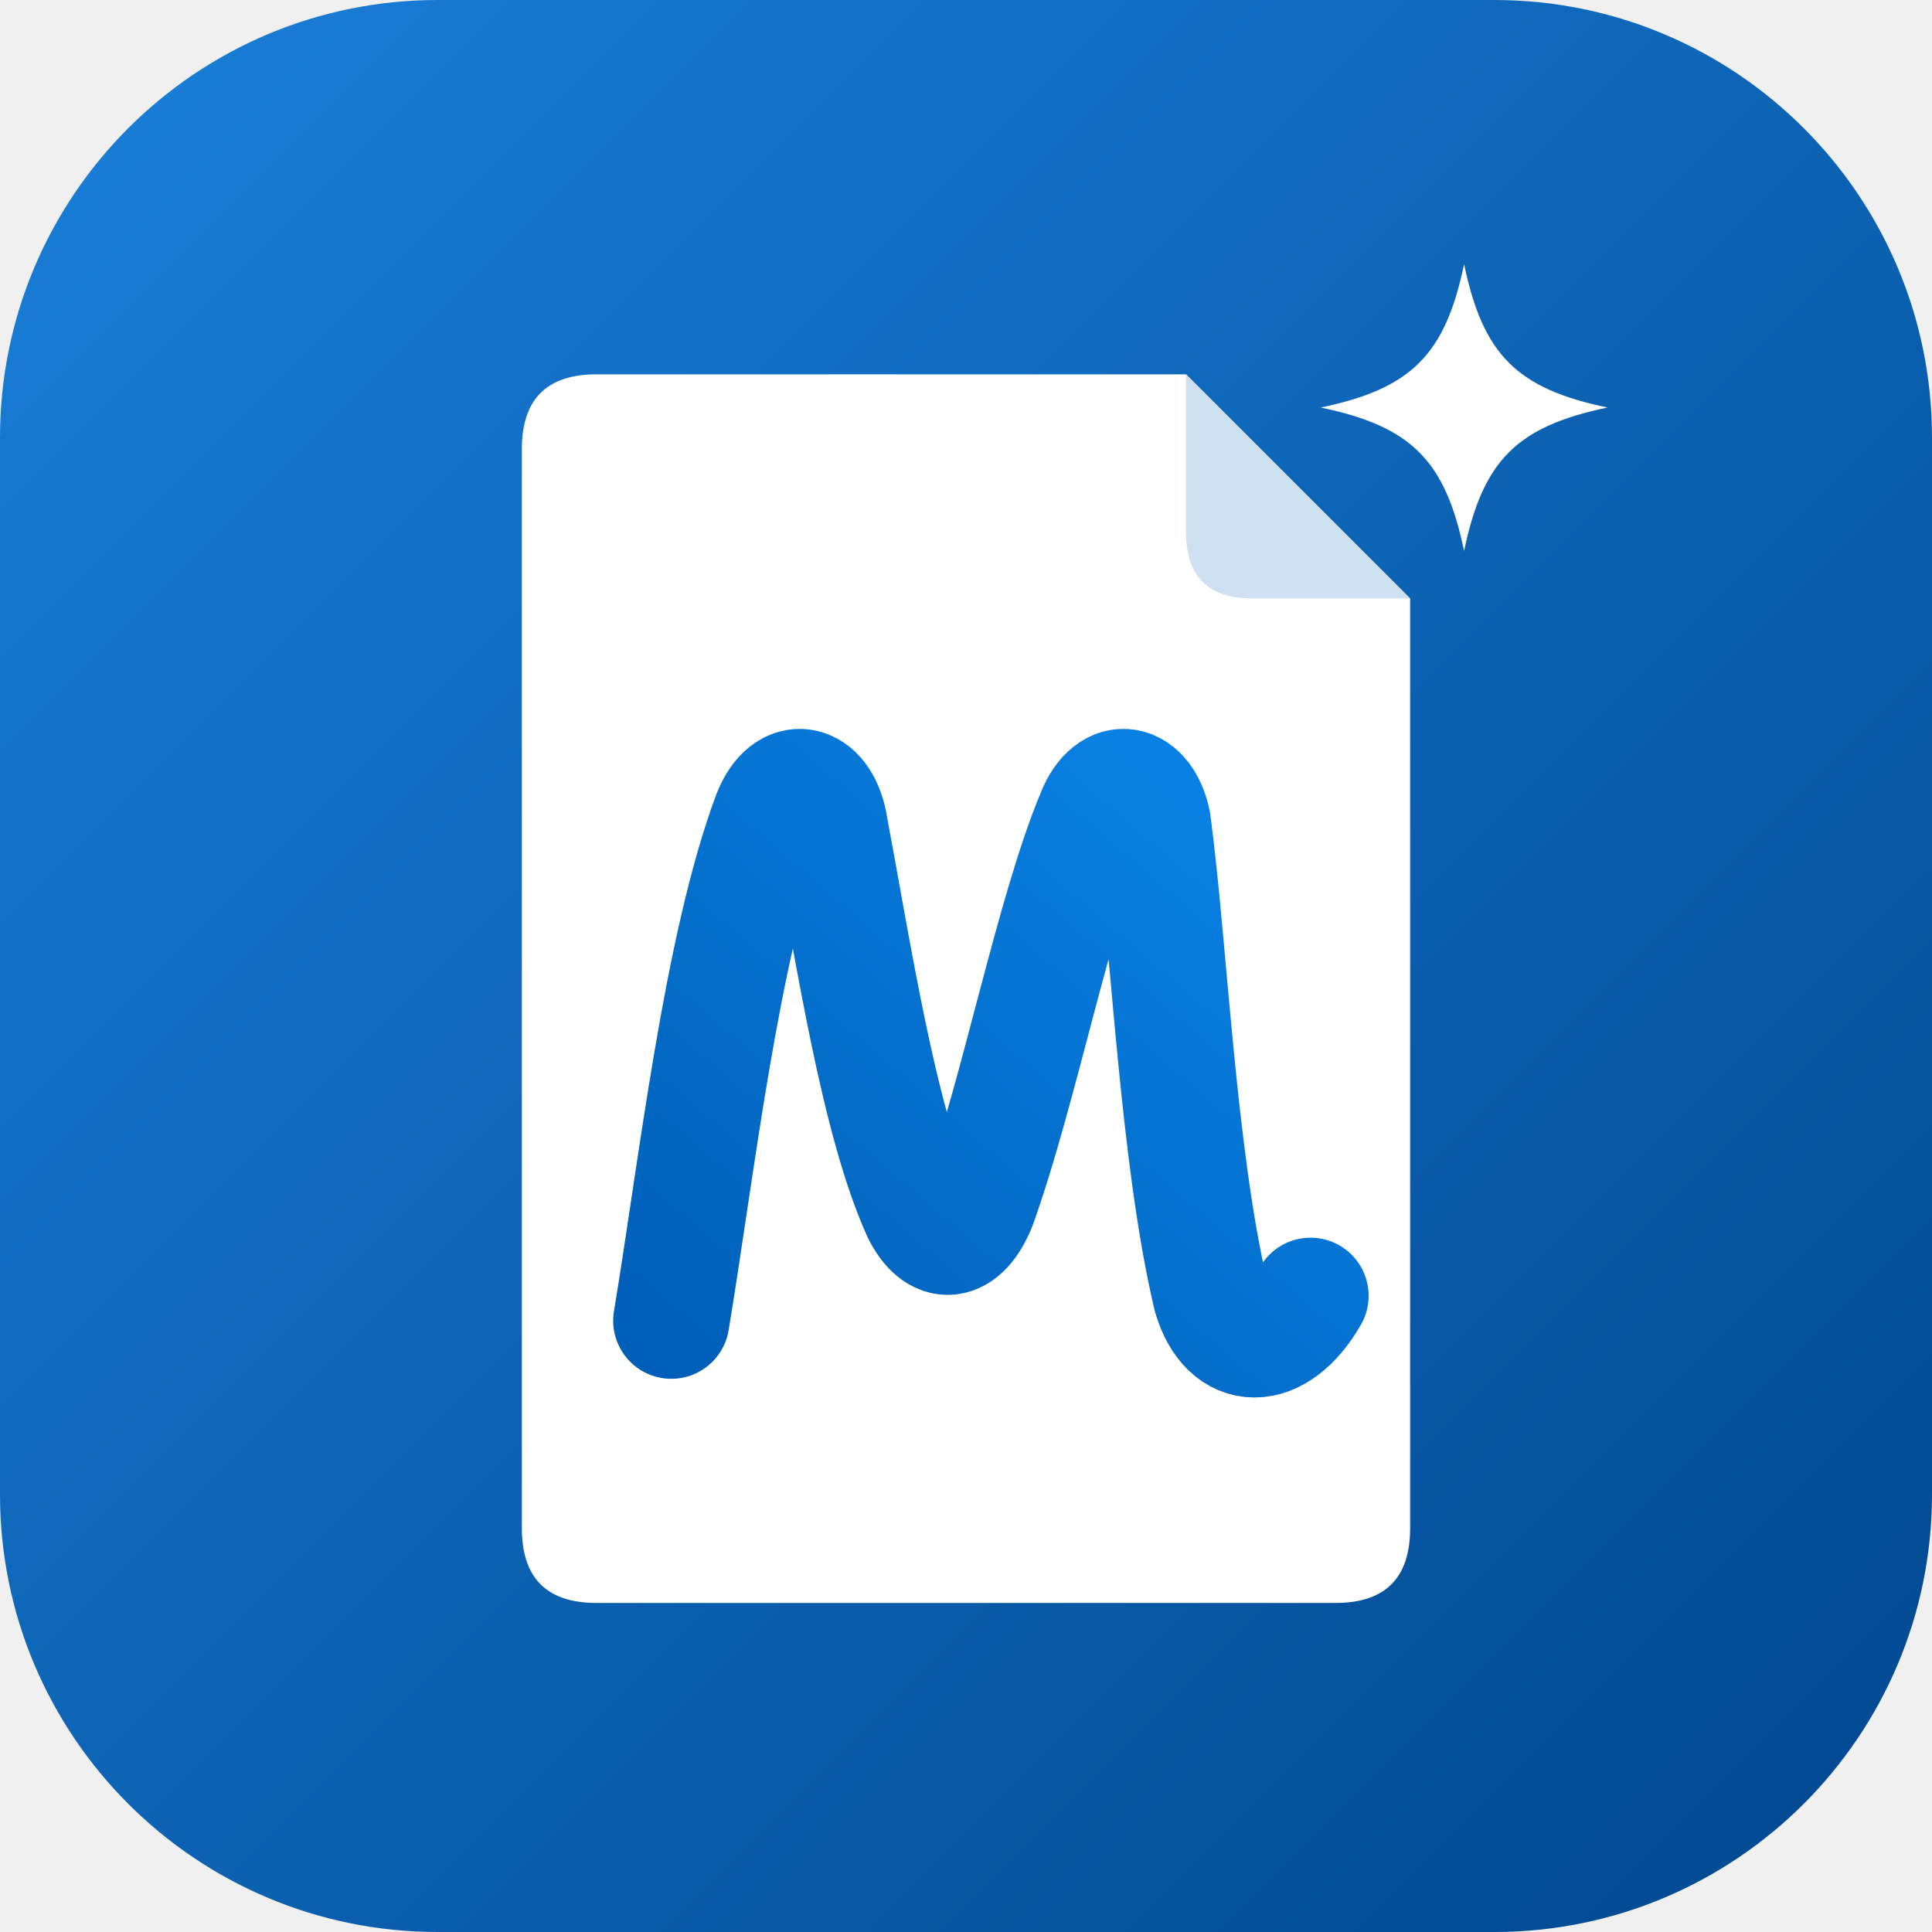
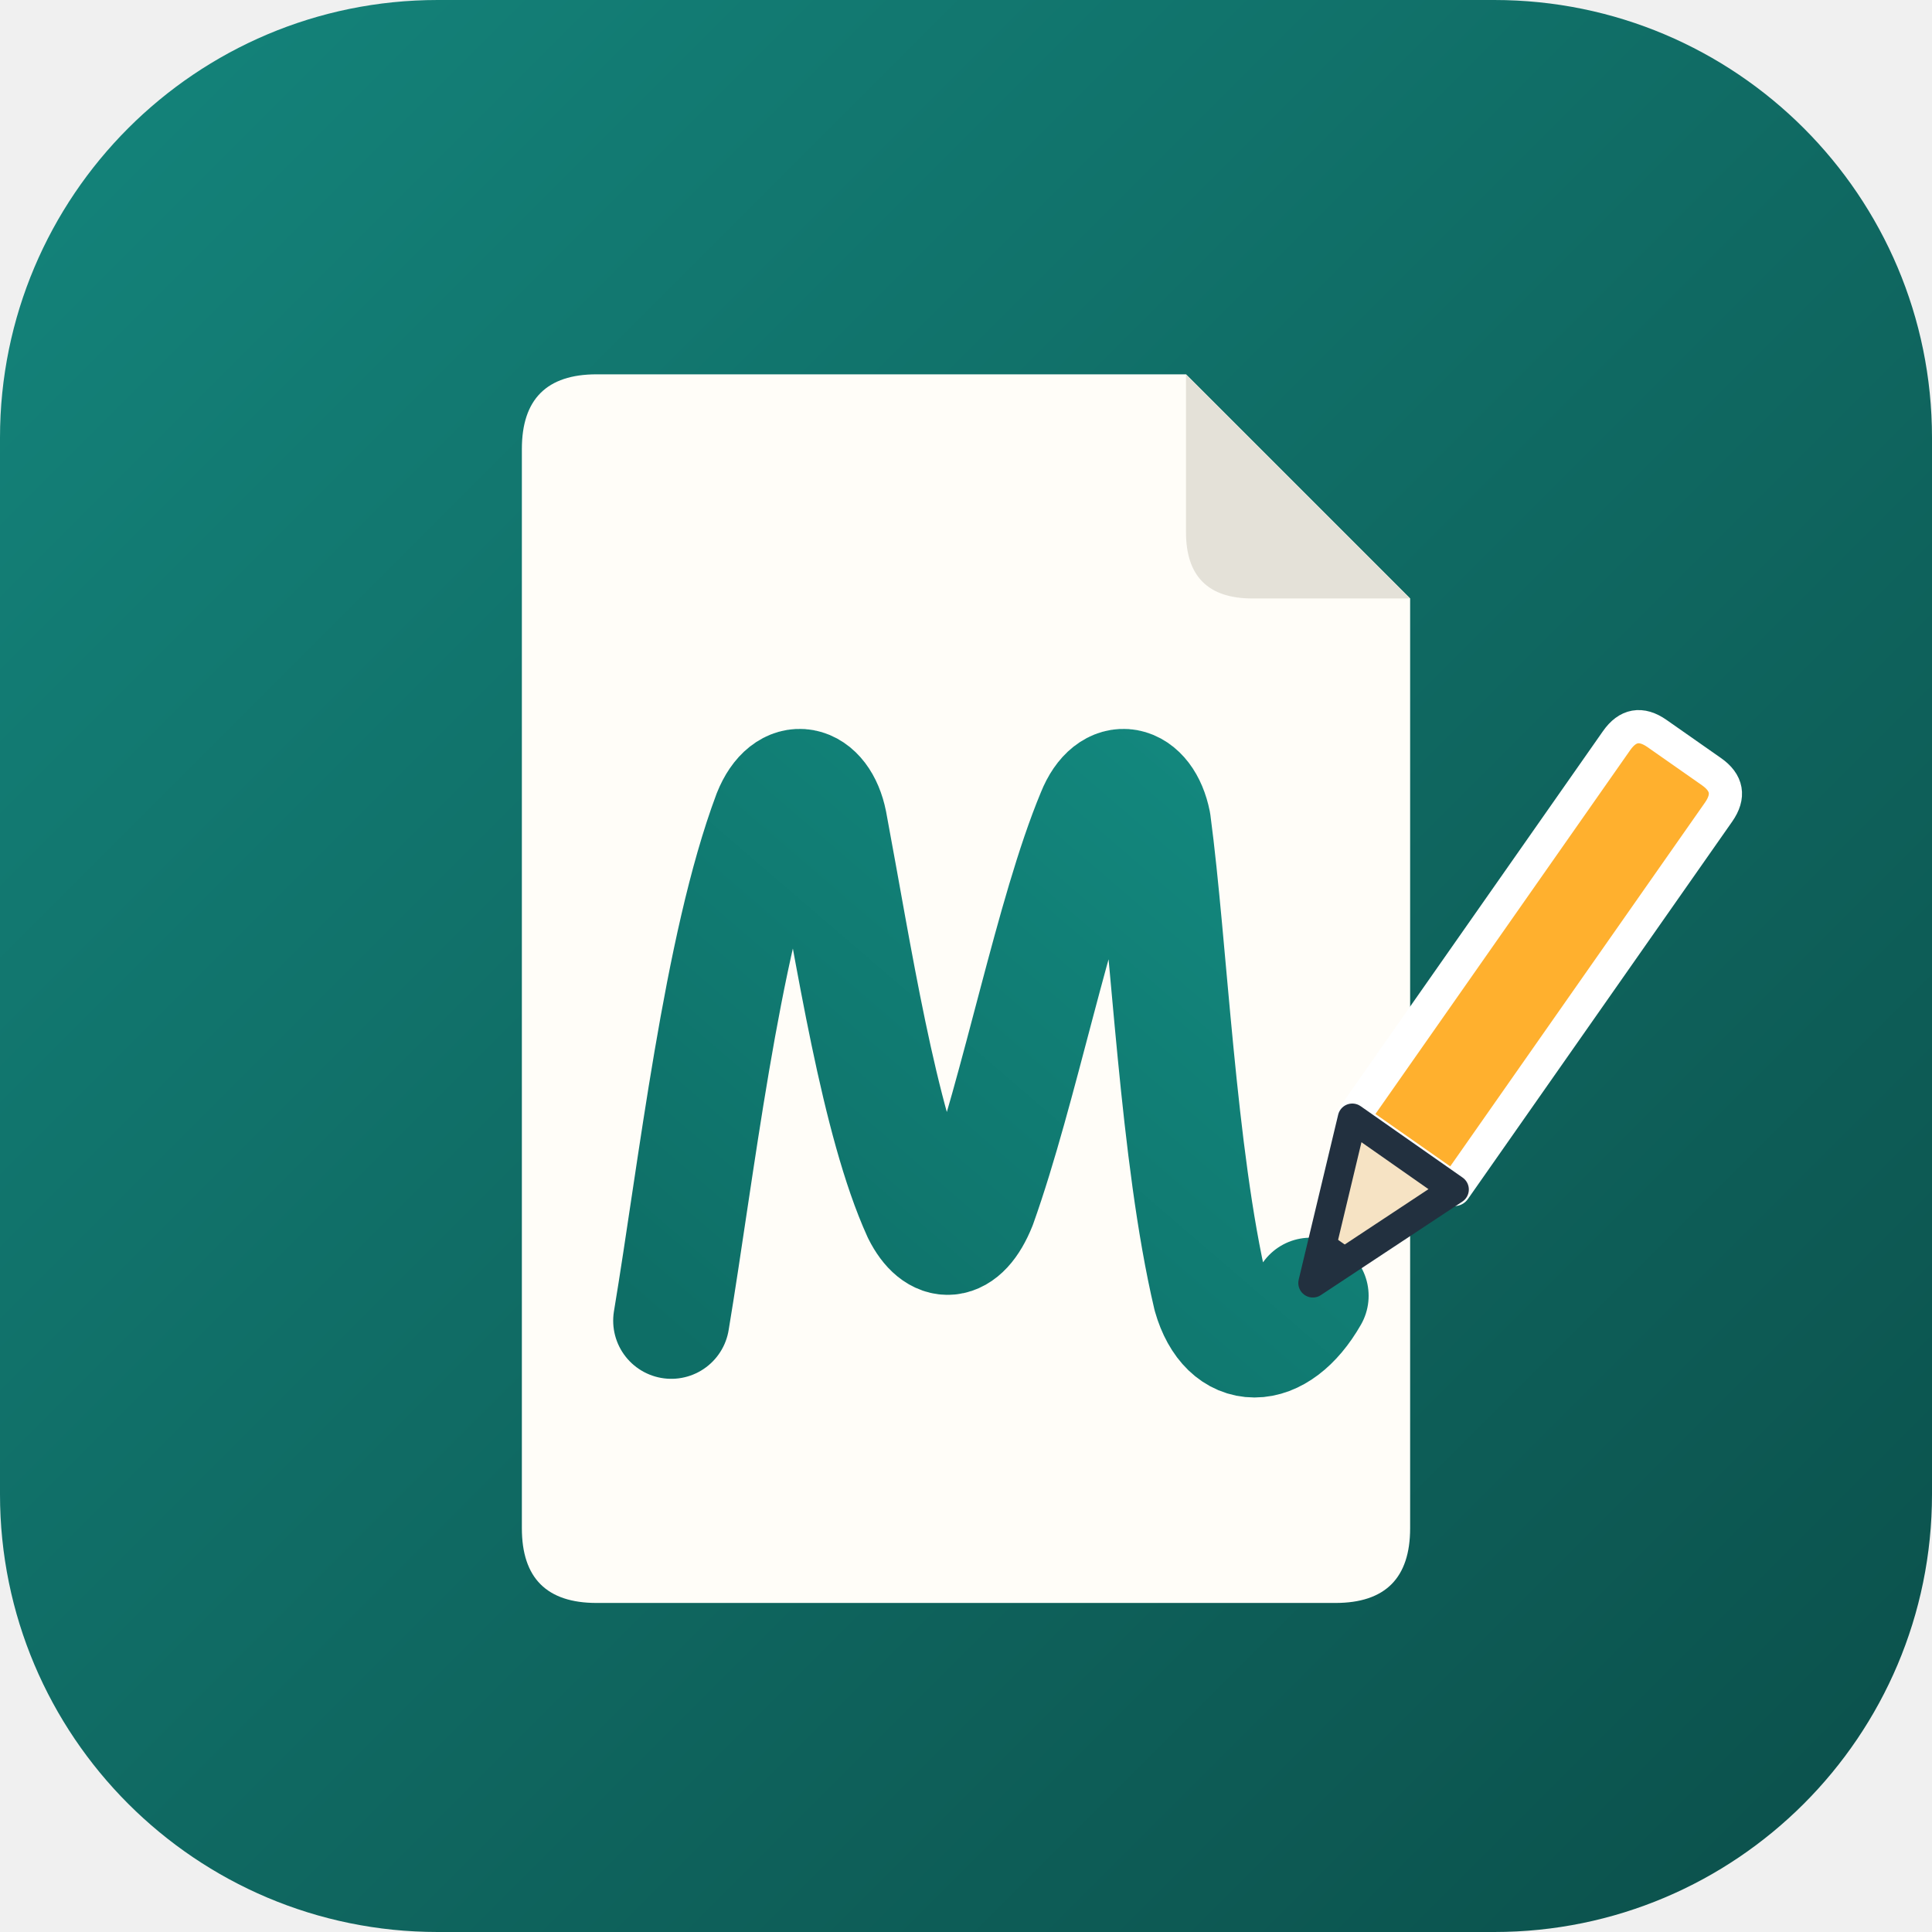
<svg xmlns="http://www.w3.org/2000/svg" viewBox="0 0 512 512">
  <defs>
-     <linearGradient id="tile" x1="0" y1="0" x2="1" y2="1">
-       <stop offset="0" stop-color="#1A7FD9" />
-       <stop offset="1" stop-color="#00478F" />
+     <linearGradient id="mtile" x1="0" y1="0" x2="1" y2="1">
+       <stop offset="0" stop-color="#14857C" />
+       <stop offset="1" stop-color="#0B4F4A" />
    </linearGradient>
-     <linearGradient id="ink" x1="0" y1="1" x2="1" y2="0">
-       <stop offset="0" stop-color="#005FB8" />
-       <stop offset="1" stop-color="#0A84E8" />
+     <linearGradient id="mink" x1="0" y1="1" x2="1" y2="0">
+       <stop offset="0" stop-color="#0E6E66" />
+       <stop offset="1" stop-color="#13897F" />
    </linearGradient>
  </defs>
-   <rect width="512" height="512" rx="116" fill="url(#tile)" />
+   <rect width="512" height="512" rx="116" fill="url(#mtile)" />
  <g transform="translate(256 262) scale(1.1) translate(-257 -256)">
-     <path d="M150 108 H310 L364 162 V386 Q364 404 346 404 H168 Q150 404 150 386 V126 Q150 108 168 108 Z" fill="#FFFFFF" />
-     <path d="M310 108 V146 Q310 162 326 162 H364 Z" fill="#CFE0F3" />
-     <path d="M186 336 C192 300 198 246 210 214 C214 204 222 206 224 216 C230 248 236 288 246 310 C250 318 256 318 260 308 C270 280 278 238 288 214 C292 204 300 206 302 216 C306 246 308 296 316 330 C320 344 332 344 340 330" fill="none" stroke="url(#ink)" stroke-width="28" stroke-linecap="round" stroke-linejoin="round" />
+     <path d="M150 108 H310 L364 162 V386 Q364 404 346 404 H168 Q150 404 150 386 V126 Q150 108 168 108 Z" fill="#FFFDF8" />
+     <path d="M310 108 V146 Q310 162 326 162 H364 Z" fill="#E4E1D8" />
+     <path d="M186 336 C192 300 198 246 210 214 C214 204 222 206 224 216 C230 248 236 288 246 310 C250 318 256 318 260 308 C270 280 278 238 288 214 C292 204 300 206 302 216 C306 246 308 296 316 330 C320 344 332 344 340 330" fill="none" stroke="url(#mink)" stroke-width="28" stroke-linecap="round" stroke-linejoin="round" />
+     <g transform="translate(344 322) rotate(35)">
+       <path d="M-8 -150 H8 Q15 -150 15 -143 V-32 H-15 V-143 Q-15 -150 -8 -150 Z" fill="#FFB02E" stroke="#FFFFFF" stroke-width="8" stroke-linejoin="round" />
+       <path d="M-15 -32 L15 -32 L0 6 Z" fill="#F6E3C4" stroke="#22303F" stroke-width="7" stroke-linejoin="round" />
+       <path d="M-5.3 -6 L5.3 -6 L0 6 Z" fill="#22303F" />
+     </g>
  </g>
-   <path d="M388 70 C393 94 402 103 426 108 C402 113 393 122 388 146 C383 122 374 113 350 108 C374 103 383 94 388 70 Z" fill="#FFFFFF" />
</svg>
